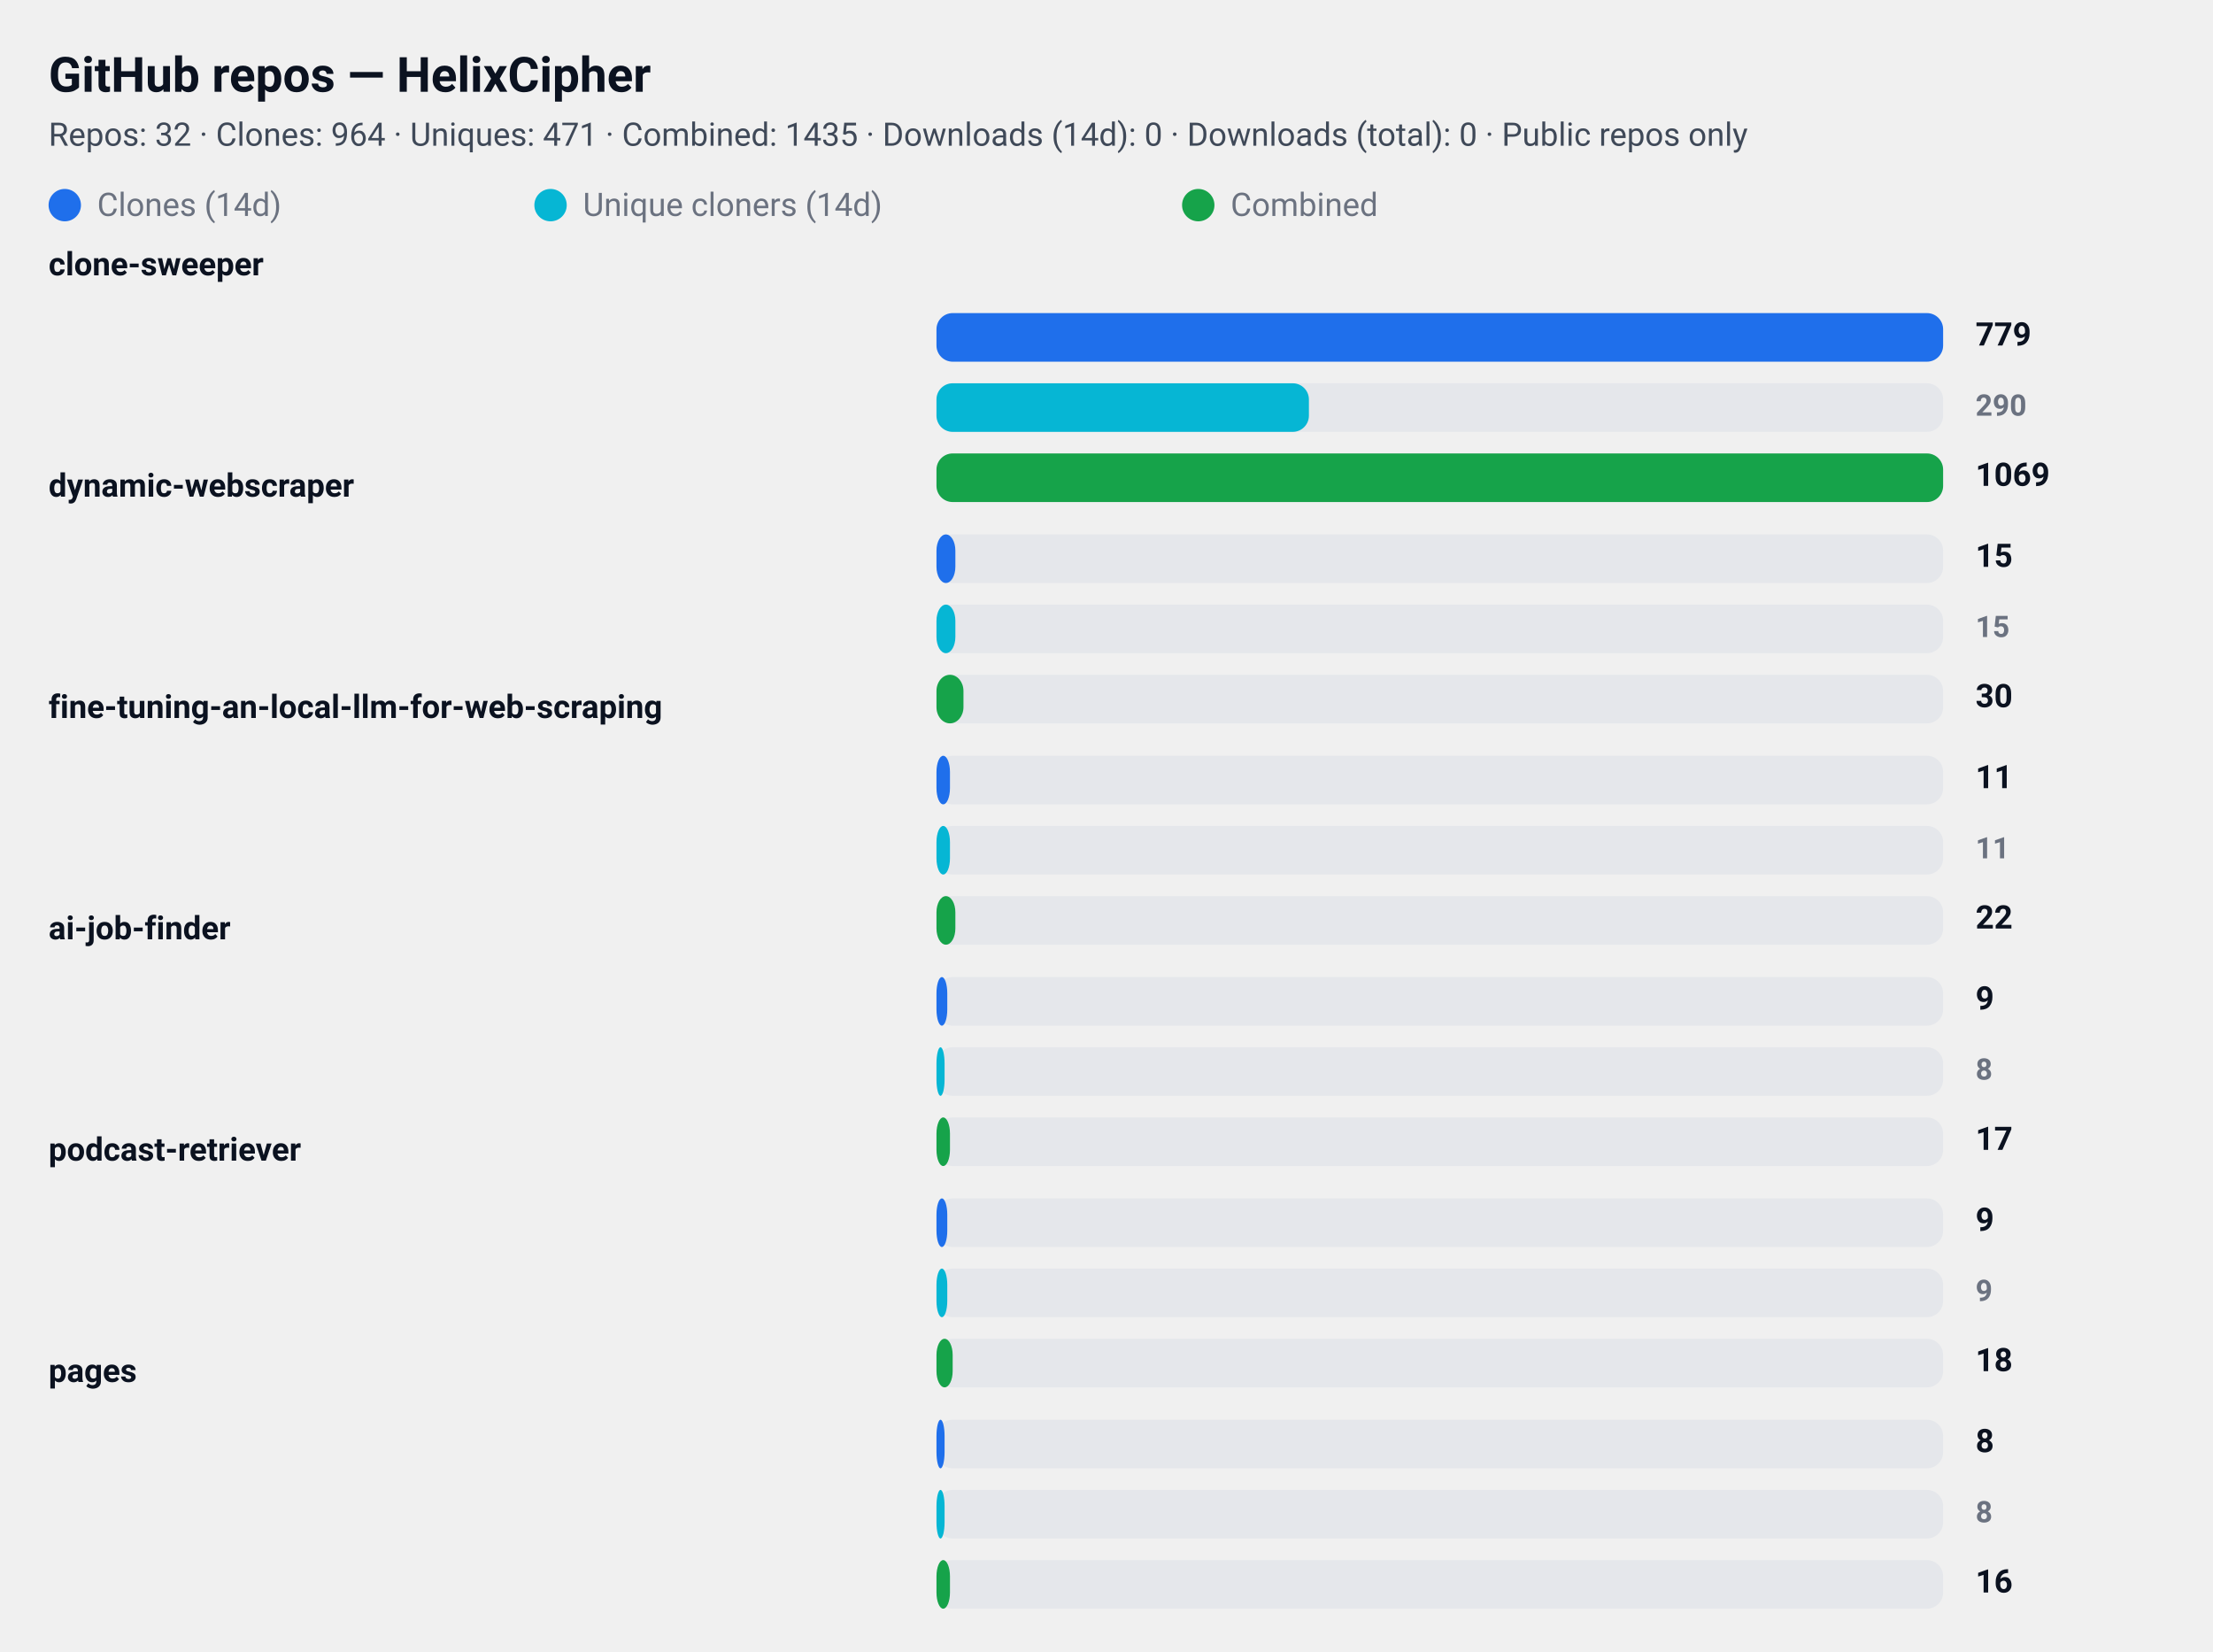
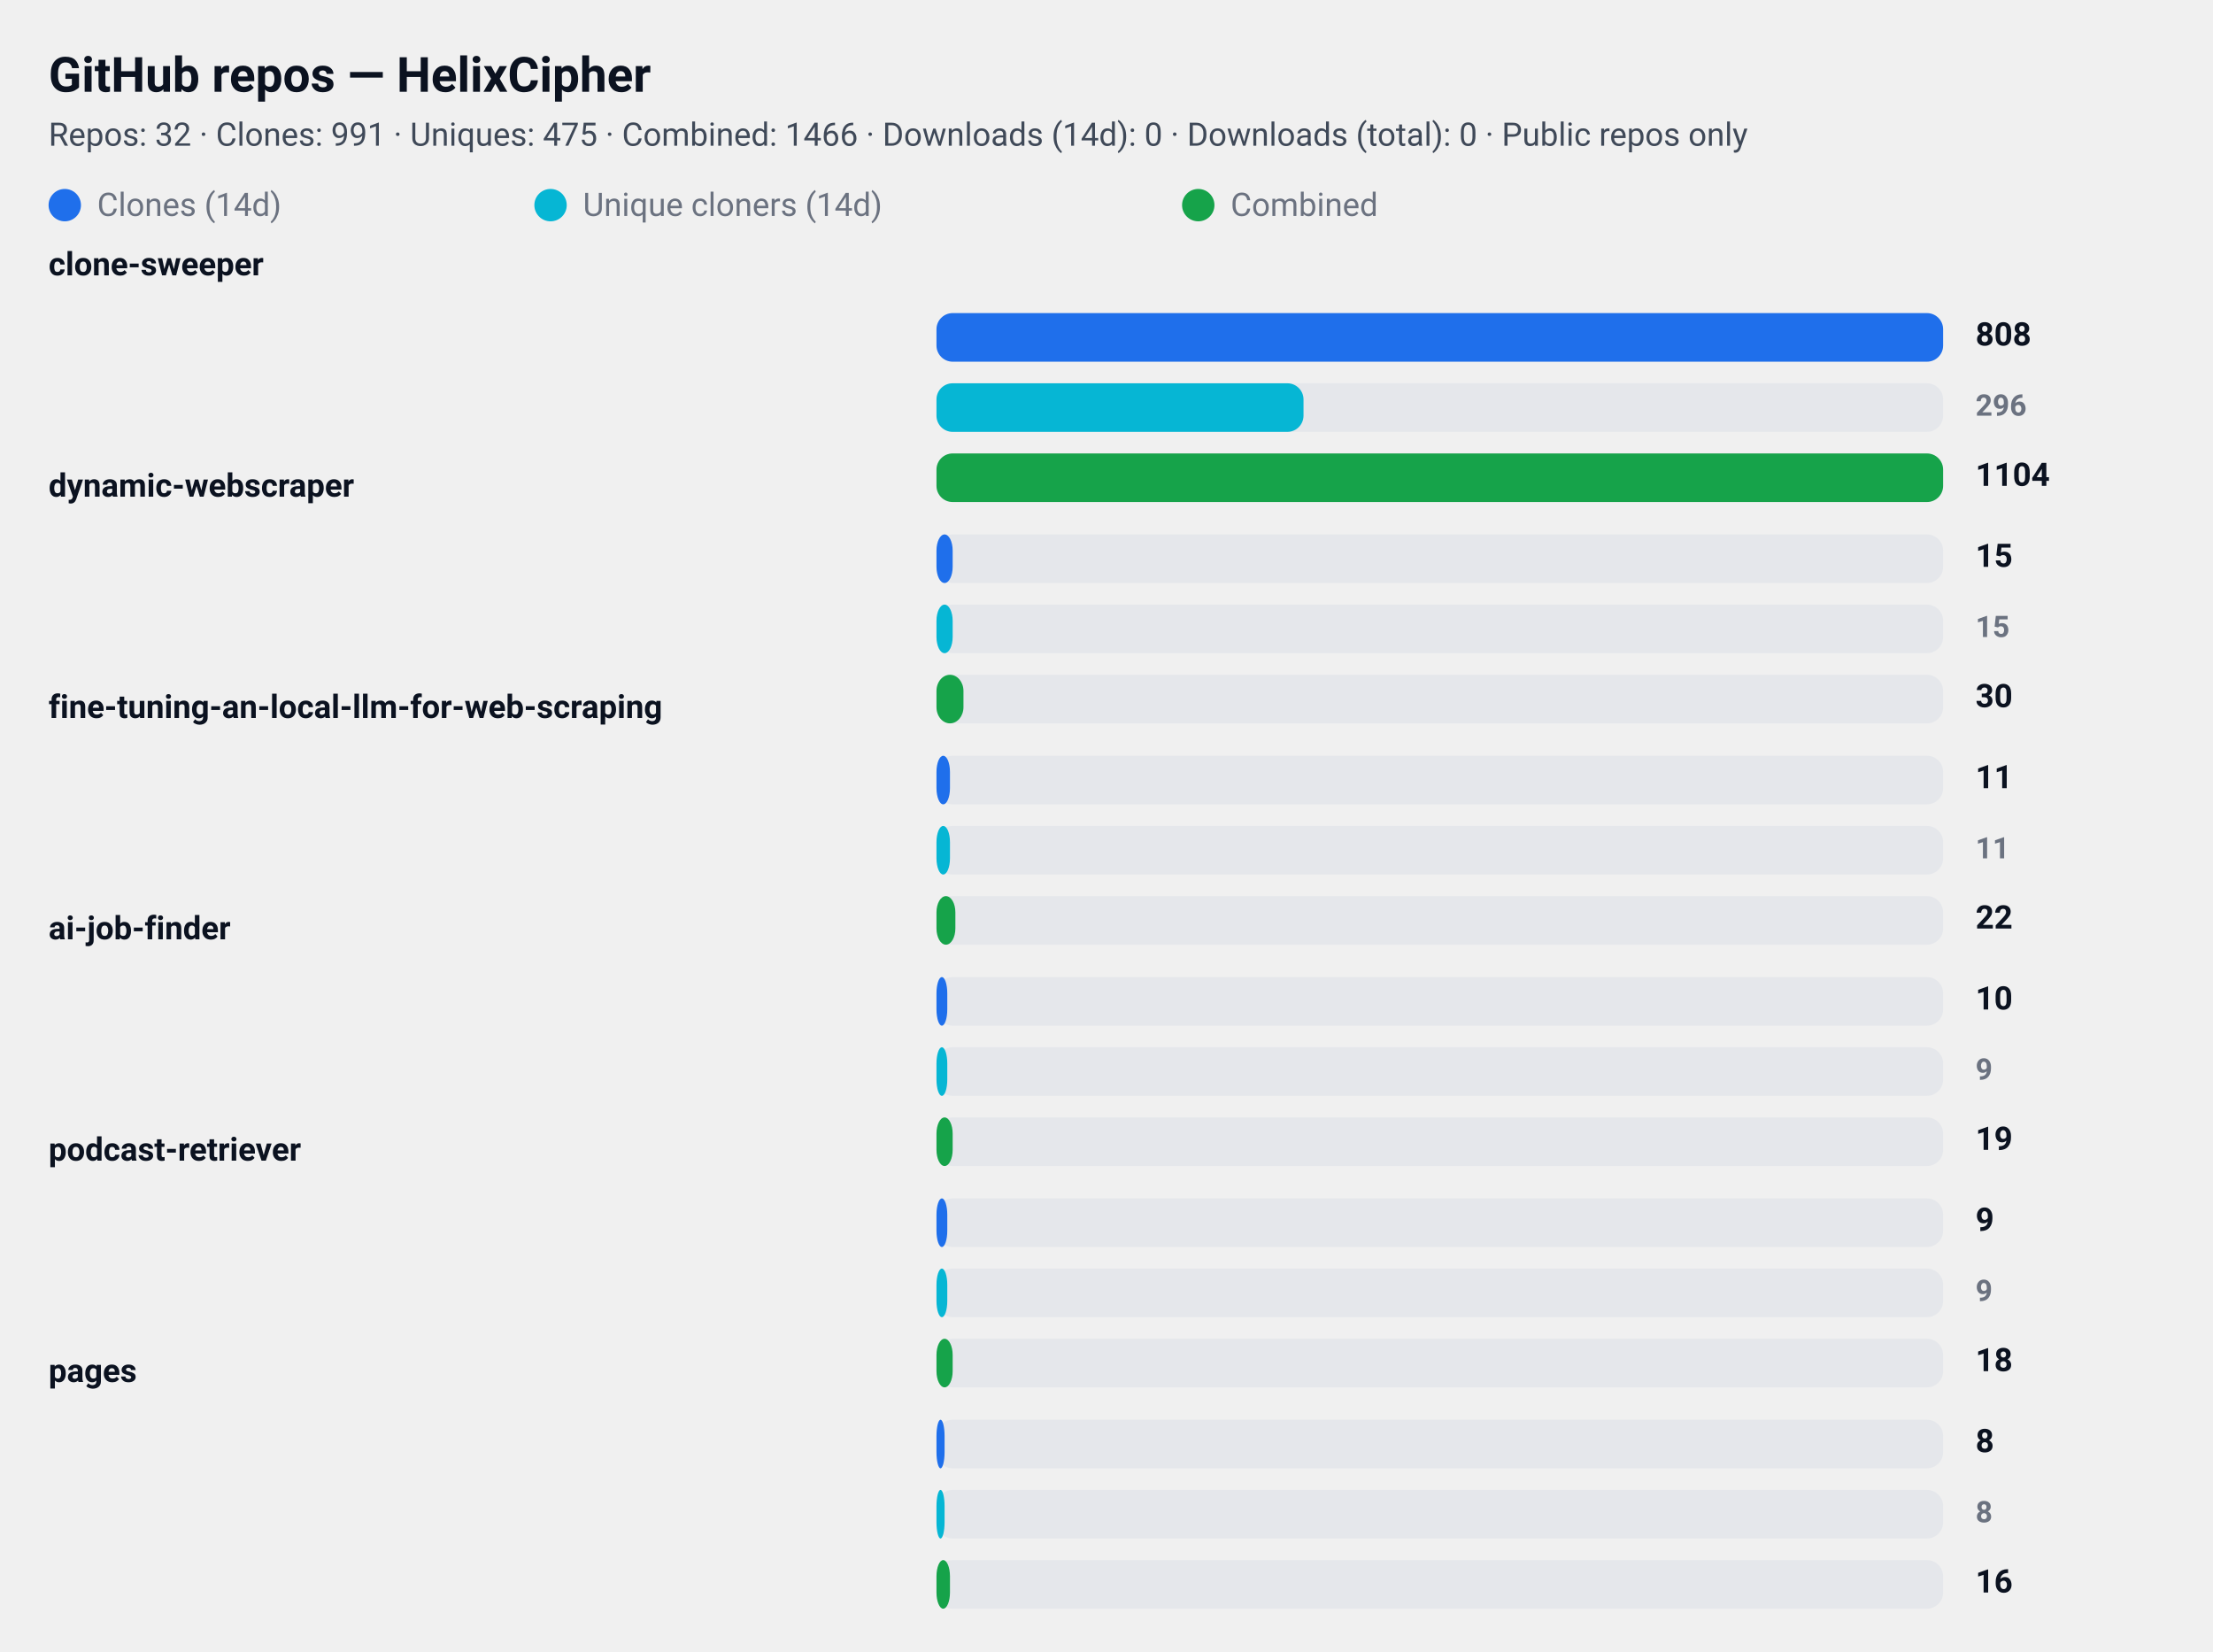
<svg xmlns="http://www.w3.org/2000/svg" width="820" height="612" viewBox="0 0 820 612" role="img" aria-label="GitHub repository clone statistics">
  <style>
  .card  { font-family: "Segoe UI", Roboto, "Helvetica Neue", Arial, sans-serif; }
  .title { font-weight: 700; font-size: 18px; fill: #0b1220; }
  .meta  { font-weight: 400; font-size: 12px; fill: #374151; opacity: 0.95; }
  .label { font-weight: 600; font-size: 12px; fill: #0b1220; }
  .count { font-weight: 700; font-size: 12px; fill: #0b1220; text-anchor: start; }
  .count-small { font-weight: 600; font-size: 11px; fill:#6b7280; text-anchor: start; }
  .muted { font-size:12px; fill:#6b7280; }

  .bar-clone { fill: #1f6feb; rx:6; }
  .bar-uniq  { fill: #06b6d4; rx:6; }
  .bar-comb  { fill: #16a34a; rx:6; }

  .bar-bg { fill: #e5e7eb; rx:6; }
  @media (prefers-color-scheme: dark) {
    .title, .meta, .label, .count, .count-small, .muted { fill: #ffffff; }
    .meta, .count-small { opacity: 0.9; }
  }
</style>
  <rect x="0" y="0" width="820" height="612" rx="12" fill="transparent" />
  <text x="18" y="34" class="title card">GitHub repos — HelixCipher</text>
-   <text x="18" y="54" class="meta card">Repos: 32 · Clones: 964 · Uniques: 471 · Combined: 1435 · Downloads (14d): 0 · Downloads (total): 0 · Public repos only</text>
+   <text x="18" y="54" class="meta card">Repos: 32 · Clones: 991 · Uniques: 475 · Combined: 1466 · Downloads (14d): 0 · Downloads (total): 0 · Public repos only</text>
  <g id="legend">
    <rect x="18" y="70" width="12" height="12" class="bar-clone" />
    <text x="36" y="80" class="muted card">Clones (14d)</text>
    <rect x="198" y="70" width="12" height="12" class="bar-uniq" />
    <text x="216" y="80" class="muted card">Unique cloners (14d)</text>
    <rect x="438" y="70" width="12" height="12" class="bar-comb" />
    <text x="456" y="80" class="muted card">Combined</text>
  </g>
  <text x="18" y="102" class="label card">clone-sweeper</text>
  <rect x="347" y="116" width="373" height="18" class="bar-bg" />
  <rect x="347" y="116" width="373" height="18" class="bar-clone" />
-   <text x="732" y="128" class="count card">779</text>
+   <text x="732" y="128" class="count card">808</text>
  <rect x="347" y="142" width="373" height="18" class="bar-bg" />
-   <rect x="347" y="142" width="138" height="18" class="bar-uniq" />
-   <text x="732" y="154" class="count-small card">290</text>
+   <rect x="347" y="142" width="136" height="18" class="bar-uniq" />
+   <text x="732" y="154" class="count-small card">296</text>
  <rect x="347" y="168" width="373" height="18" class="bar-bg" />
  <rect x="347" y="168" width="373" height="18" class="bar-comb" />
-   <text x="732" y="180" class="count card">1069</text>
+   <text x="732" y="180" class="count card">1104</text>
  <text x="18" y="184" class="label card">dynamic-webscraper</text>
  <rect x="347" y="198" width="373" height="18" class="bar-bg" />
-   <rect x="347" y="198" width="7" height="18" class="bar-clone" />
+   <rect x="347" y="198" width="6" height="18" class="bar-clone" />
  <text x="732" y="210" class="count card">15</text>
  <rect x="347" y="224" width="373" height="18" class="bar-bg" />
-   <rect x="347" y="224" width="7" height="18" class="bar-uniq" />
+   <rect x="347" y="224" width="6" height="18" class="bar-uniq" />
  <text x="732" y="236" class="count-small card">15</text>
  <rect x="347" y="250" width="373" height="18" class="bar-bg" />
  <rect x="347" y="250" width="10" height="18" class="bar-comb" />
  <text x="732" y="262" class="count card">30</text>
  <text x="18" y="266" class="label card">fine-tuning-an-local-llm-for-web-scraping</text>
  <rect x="347" y="280" width="373" height="18" class="bar-bg" />
  <rect x="347" y="280" width="5" height="18" class="bar-clone" />
  <text x="732" y="292" class="count card">11</text>
  <rect x="347" y="306" width="373" height="18" class="bar-bg" />
  <rect x="347" y="306" width="5" height="18" class="bar-uniq" />
  <text x="732" y="318" class="count-small card">11</text>
  <rect x="347" y="332" width="373" height="18" class="bar-bg" />
  <rect x="347" y="332" width="7" height="18" class="bar-comb" />
  <text x="732" y="344" class="count card">22</text>
  <text x="18" y="348" class="label card">ai-job-finder</text>
  <rect x="347" y="362" width="373" height="18" class="bar-bg" />
  <rect x="347" y="362" width="4" height="18" class="bar-clone" />
-   <text x="732" y="374" class="count card">9</text>
+   <text x="732" y="374" class="count card">10</text>
  <rect x="347" y="388" width="373" height="18" class="bar-bg" />
-   <rect x="347" y="388" width="3" height="18" class="bar-uniq" />
-   <text x="732" y="400" class="count-small card">8</text>
+   <rect x="347" y="388" width="4" height="18" class="bar-uniq" />
+   <text x="732" y="400" class="count-small card">9</text>
  <rect x="347" y="414" width="373" height="18" class="bar-bg" />
-   <rect x="347" y="414" width="5" height="18" class="bar-comb" />
-   <text x="732" y="426" class="count card">17</text>
+   <rect x="347" y="414" width="6" height="18" class="bar-comb" />
+   <text x="732" y="426" class="count card">19</text>
  <text x="18" y="430" class="label card">podcast-retriever</text>
  <rect x="347" y="444" width="373" height="18" class="bar-bg" />
  <rect x="347" y="444" width="4" height="18" class="bar-clone" />
  <text x="732" y="456" class="count card">9</text>
  <rect x="347" y="470" width="373" height="18" class="bar-bg" />
  <rect x="347" y="470" width="4" height="18" class="bar-uniq" />
  <text x="732" y="482" class="count-small card">9</text>
  <rect x="347" y="496" width="373" height="18" class="bar-bg" />
  <rect x="347" y="496" width="6" height="18" class="bar-comb" />
  <text x="732" y="508" class="count card">18</text>
  <text x="18" y="512" class="label card">pages</text>
  <rect x="347" y="526" width="373" height="18" class="bar-bg" />
  <rect x="347" y="526" width="3" height="18" class="bar-clone" />
  <text x="732" y="538" class="count card">8</text>
  <rect x="347" y="552" width="373" height="18" class="bar-bg" />
  <rect x="347" y="552" width="3" height="18" class="bar-uniq" />
  <text x="732" y="564" class="count-small card">8</text>
  <rect x="347" y="578" width="373" height="18" class="bar-bg" />
  <rect x="347" y="578" width="5" height="18" class="bar-comb" />
  <text x="732" y="590" class="count card">16</text>
</svg>
